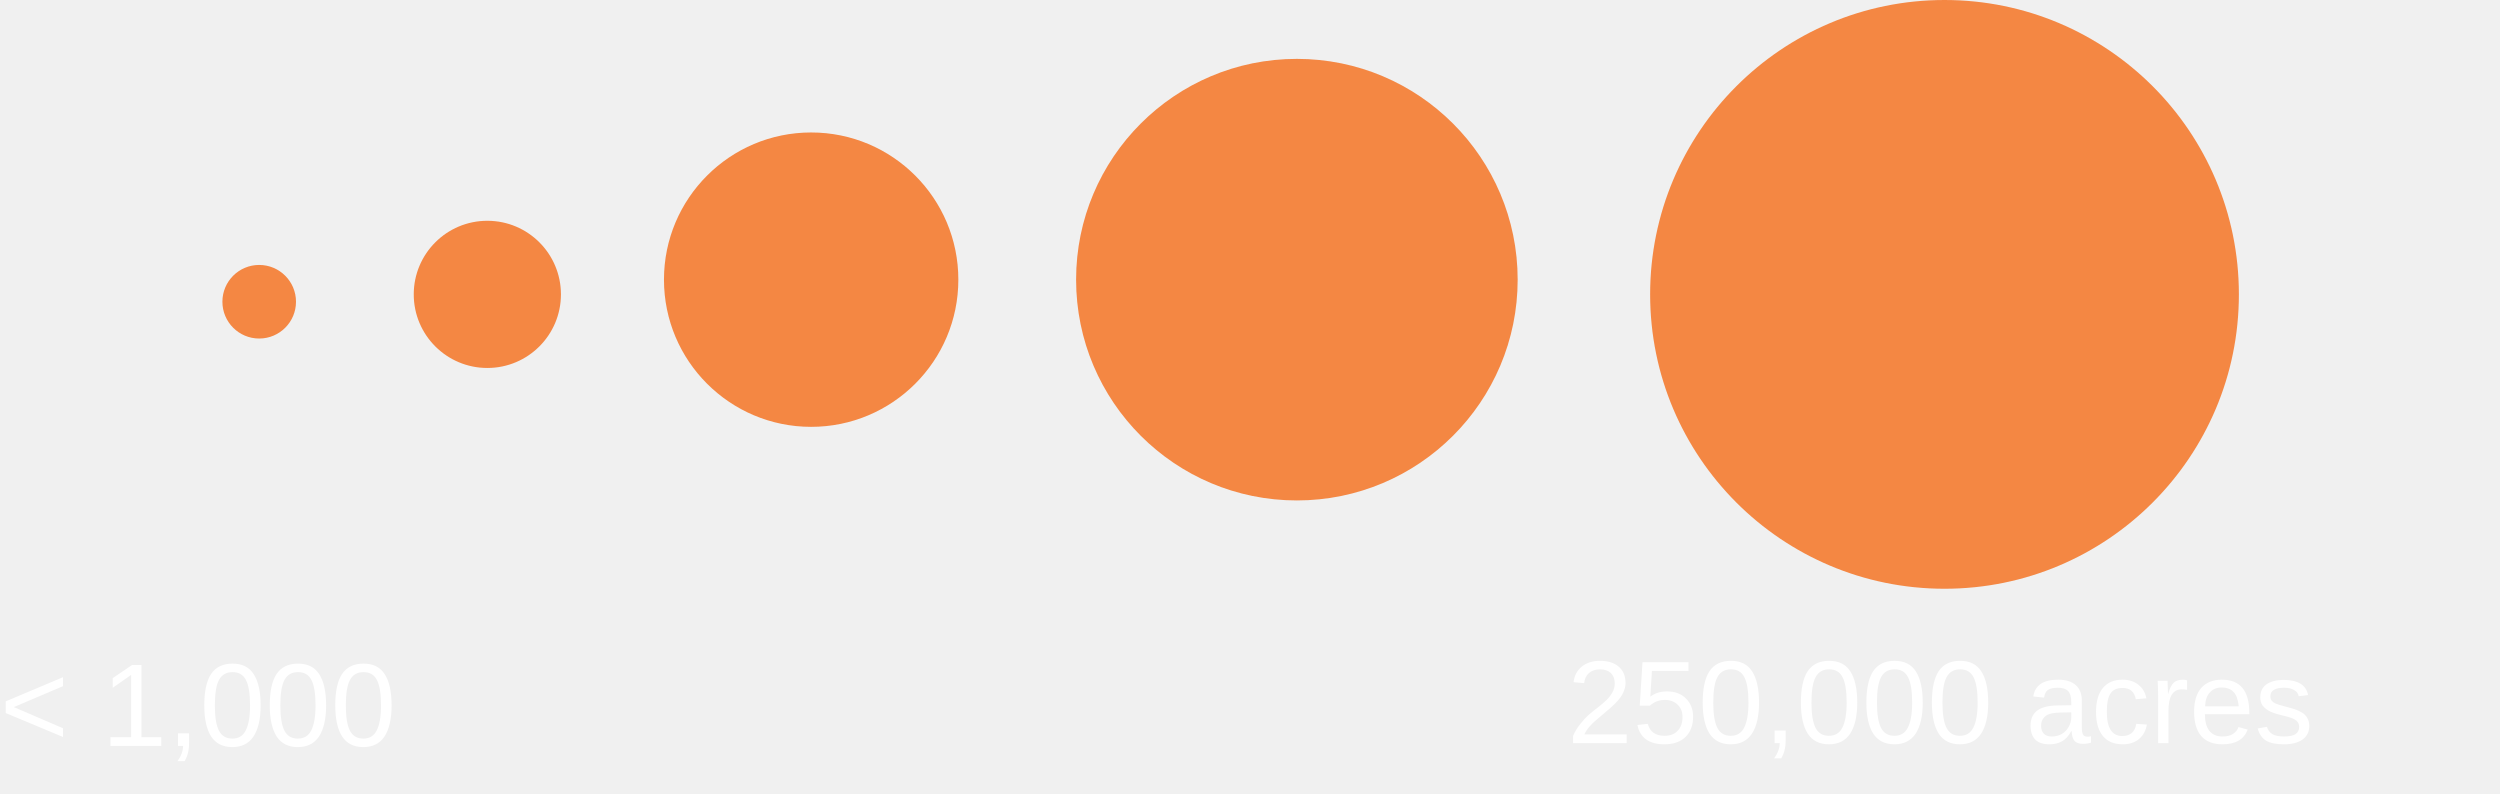
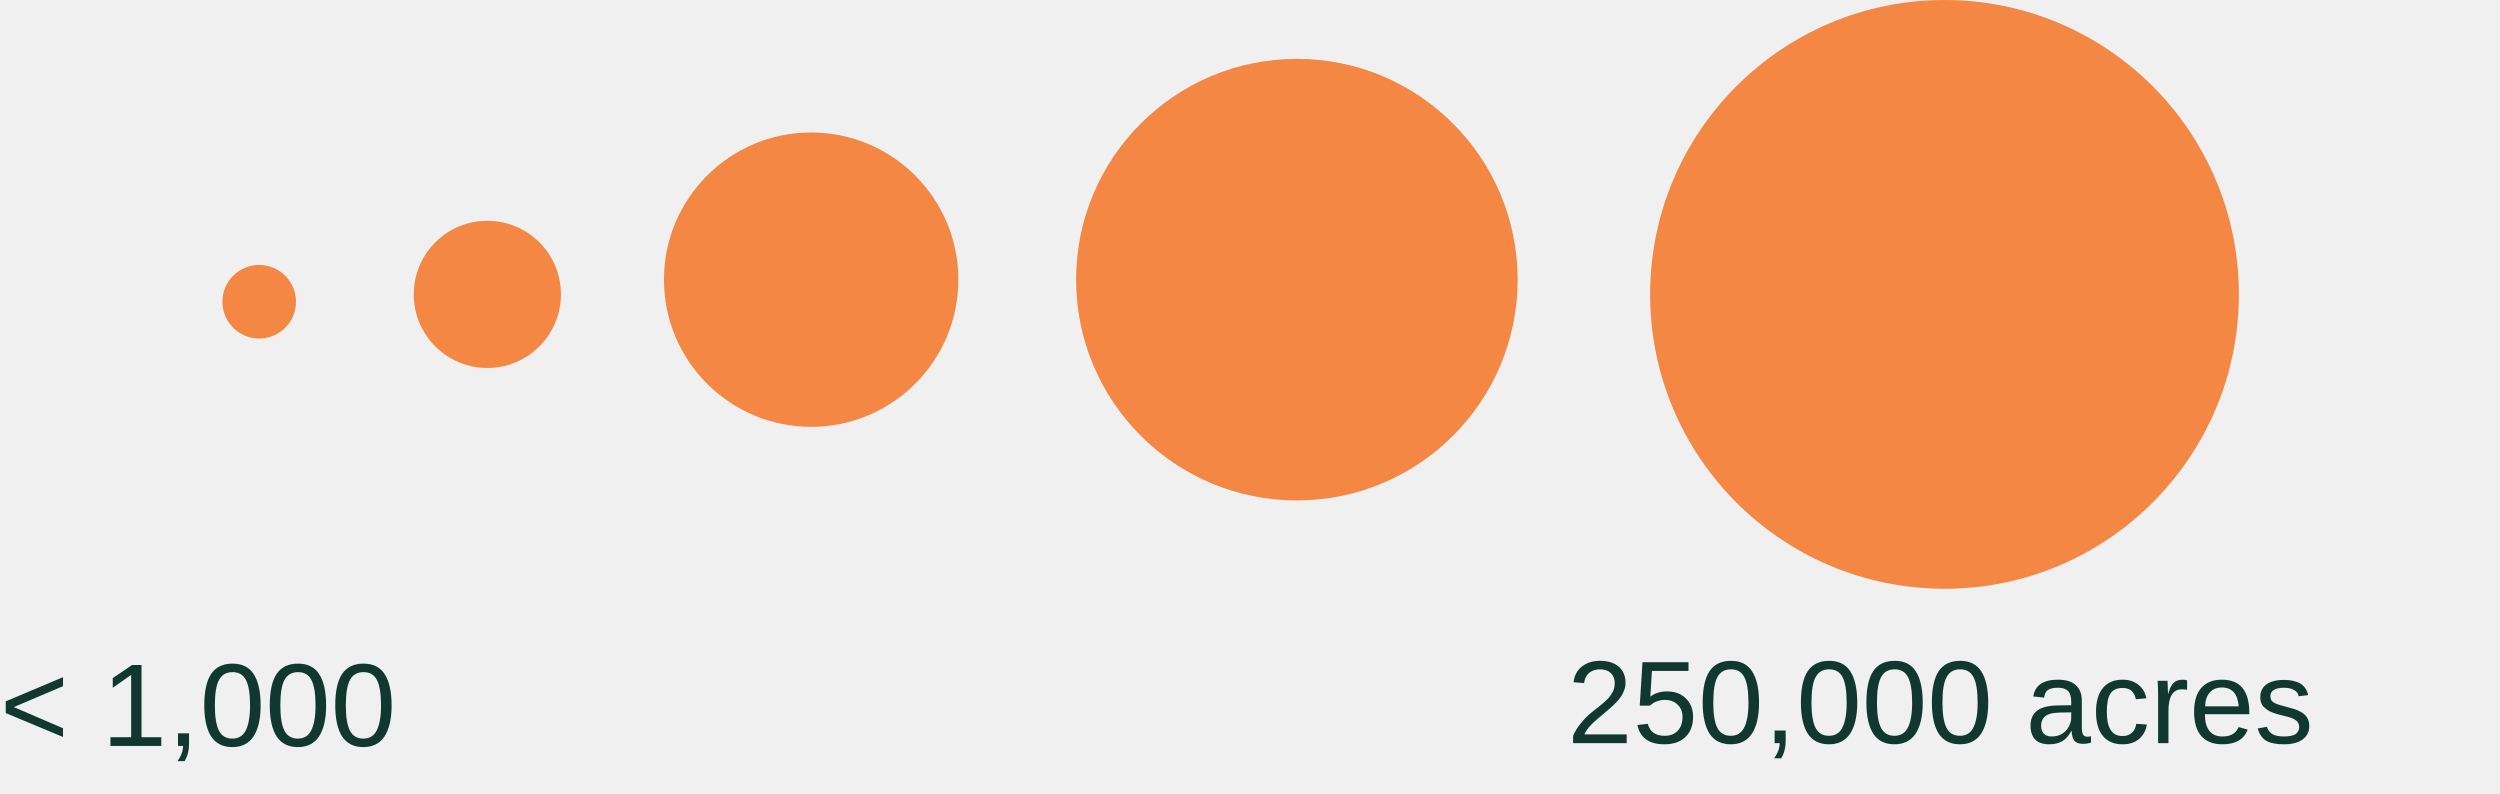
<svg xmlns="http://www.w3.org/2000/svg" id="Layer_1" viewBox="0 0 169.85 53.92">
  <defs>
    <style>
      .cls-1, .cls-2 {
        fill: #f5640a;
      }

      .cls-2, .cls-3 {
        opacity: .75;
      }

      .cls-4 {
-         fill: white;
+         fill: #10382f;
        font-family: ArialMT, Arial;
        font-size: 8px;
      }
    </style>
  </defs>
  <g class="cls-3">
    <circle class="cls-1" cx="17.61" cy="20.5" r="2.5" />
  </g>
  <circle class="cls-2" cx="132.11" cy="20" r="20" />
  <circle class="cls-2" cx="88.11" cy="19" r="15" />
  <circle class="cls-2" cx="55.11" cy="19" r="10" />
  <circle class="cls-2" cx="33.11" cy="20" r="5" />
  <text class="cls-4" transform="translate(0 50.68)">
    <tspan x="0" y="0">&lt; 1,000</tspan>
  </text>
  <text class="cls-4" transform="translate(106.47 50.49)">
    <tspan x="0" y="0">250,000 acres</tspan>
  </text>
</svg>
